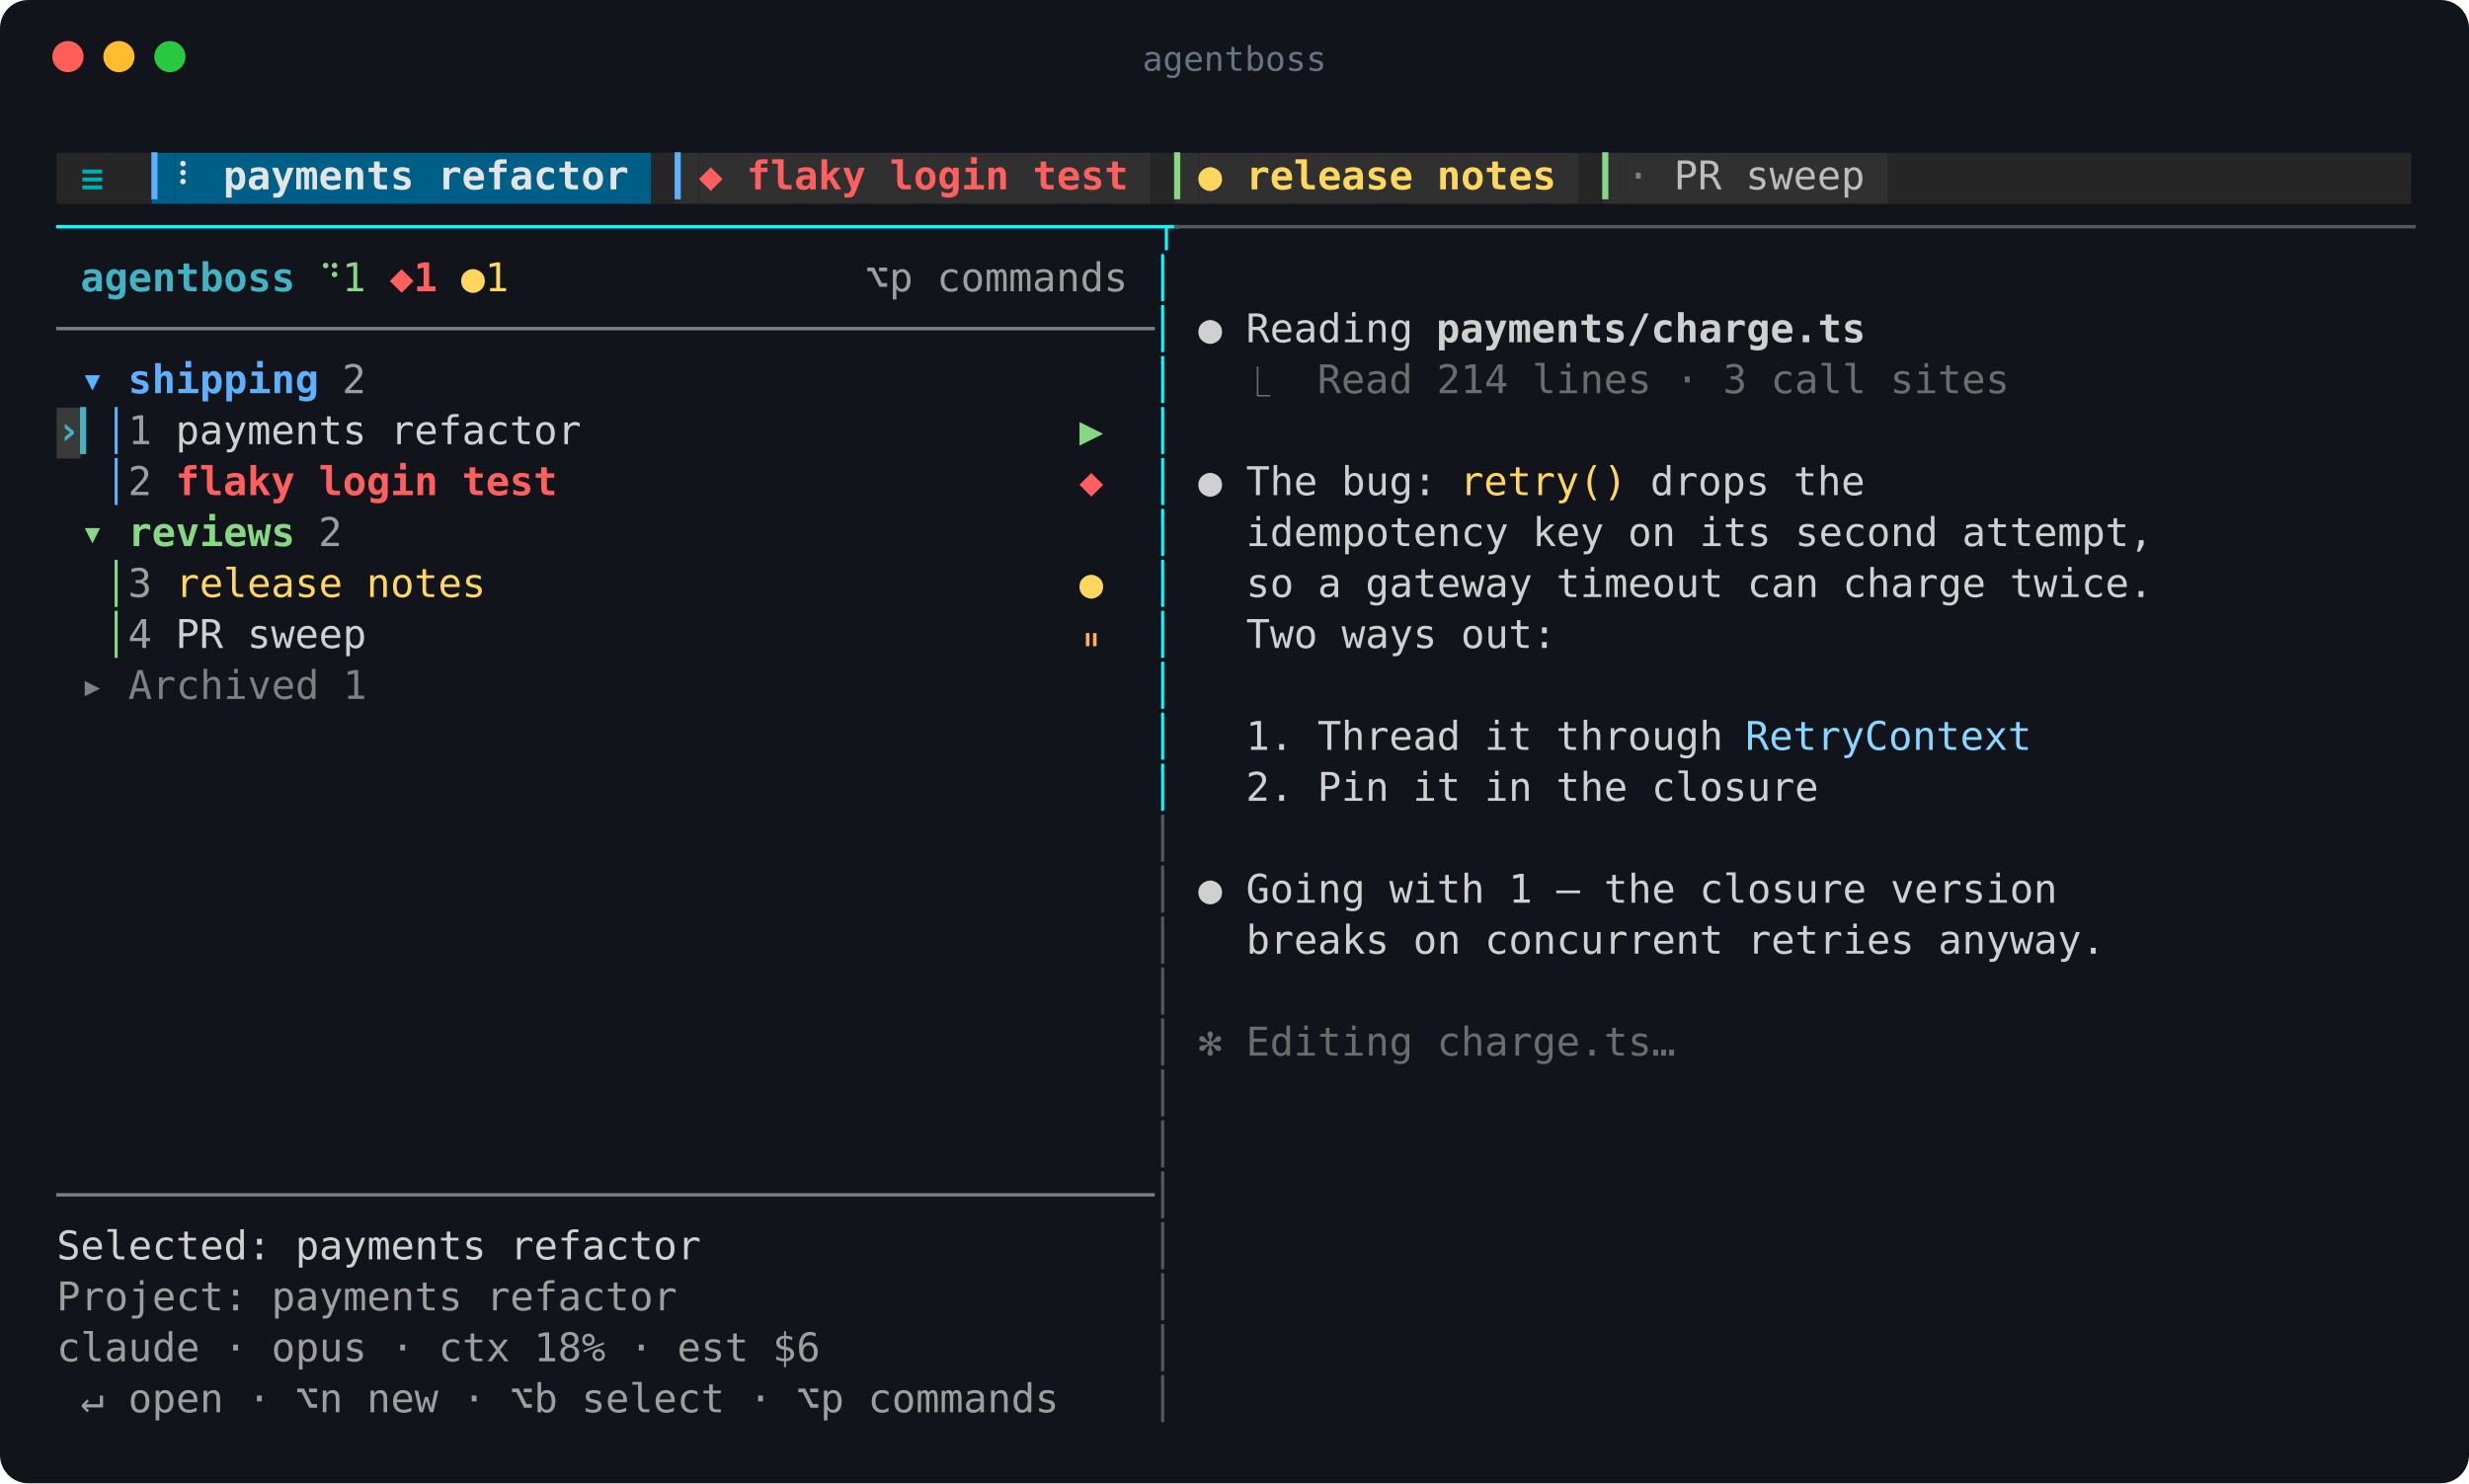
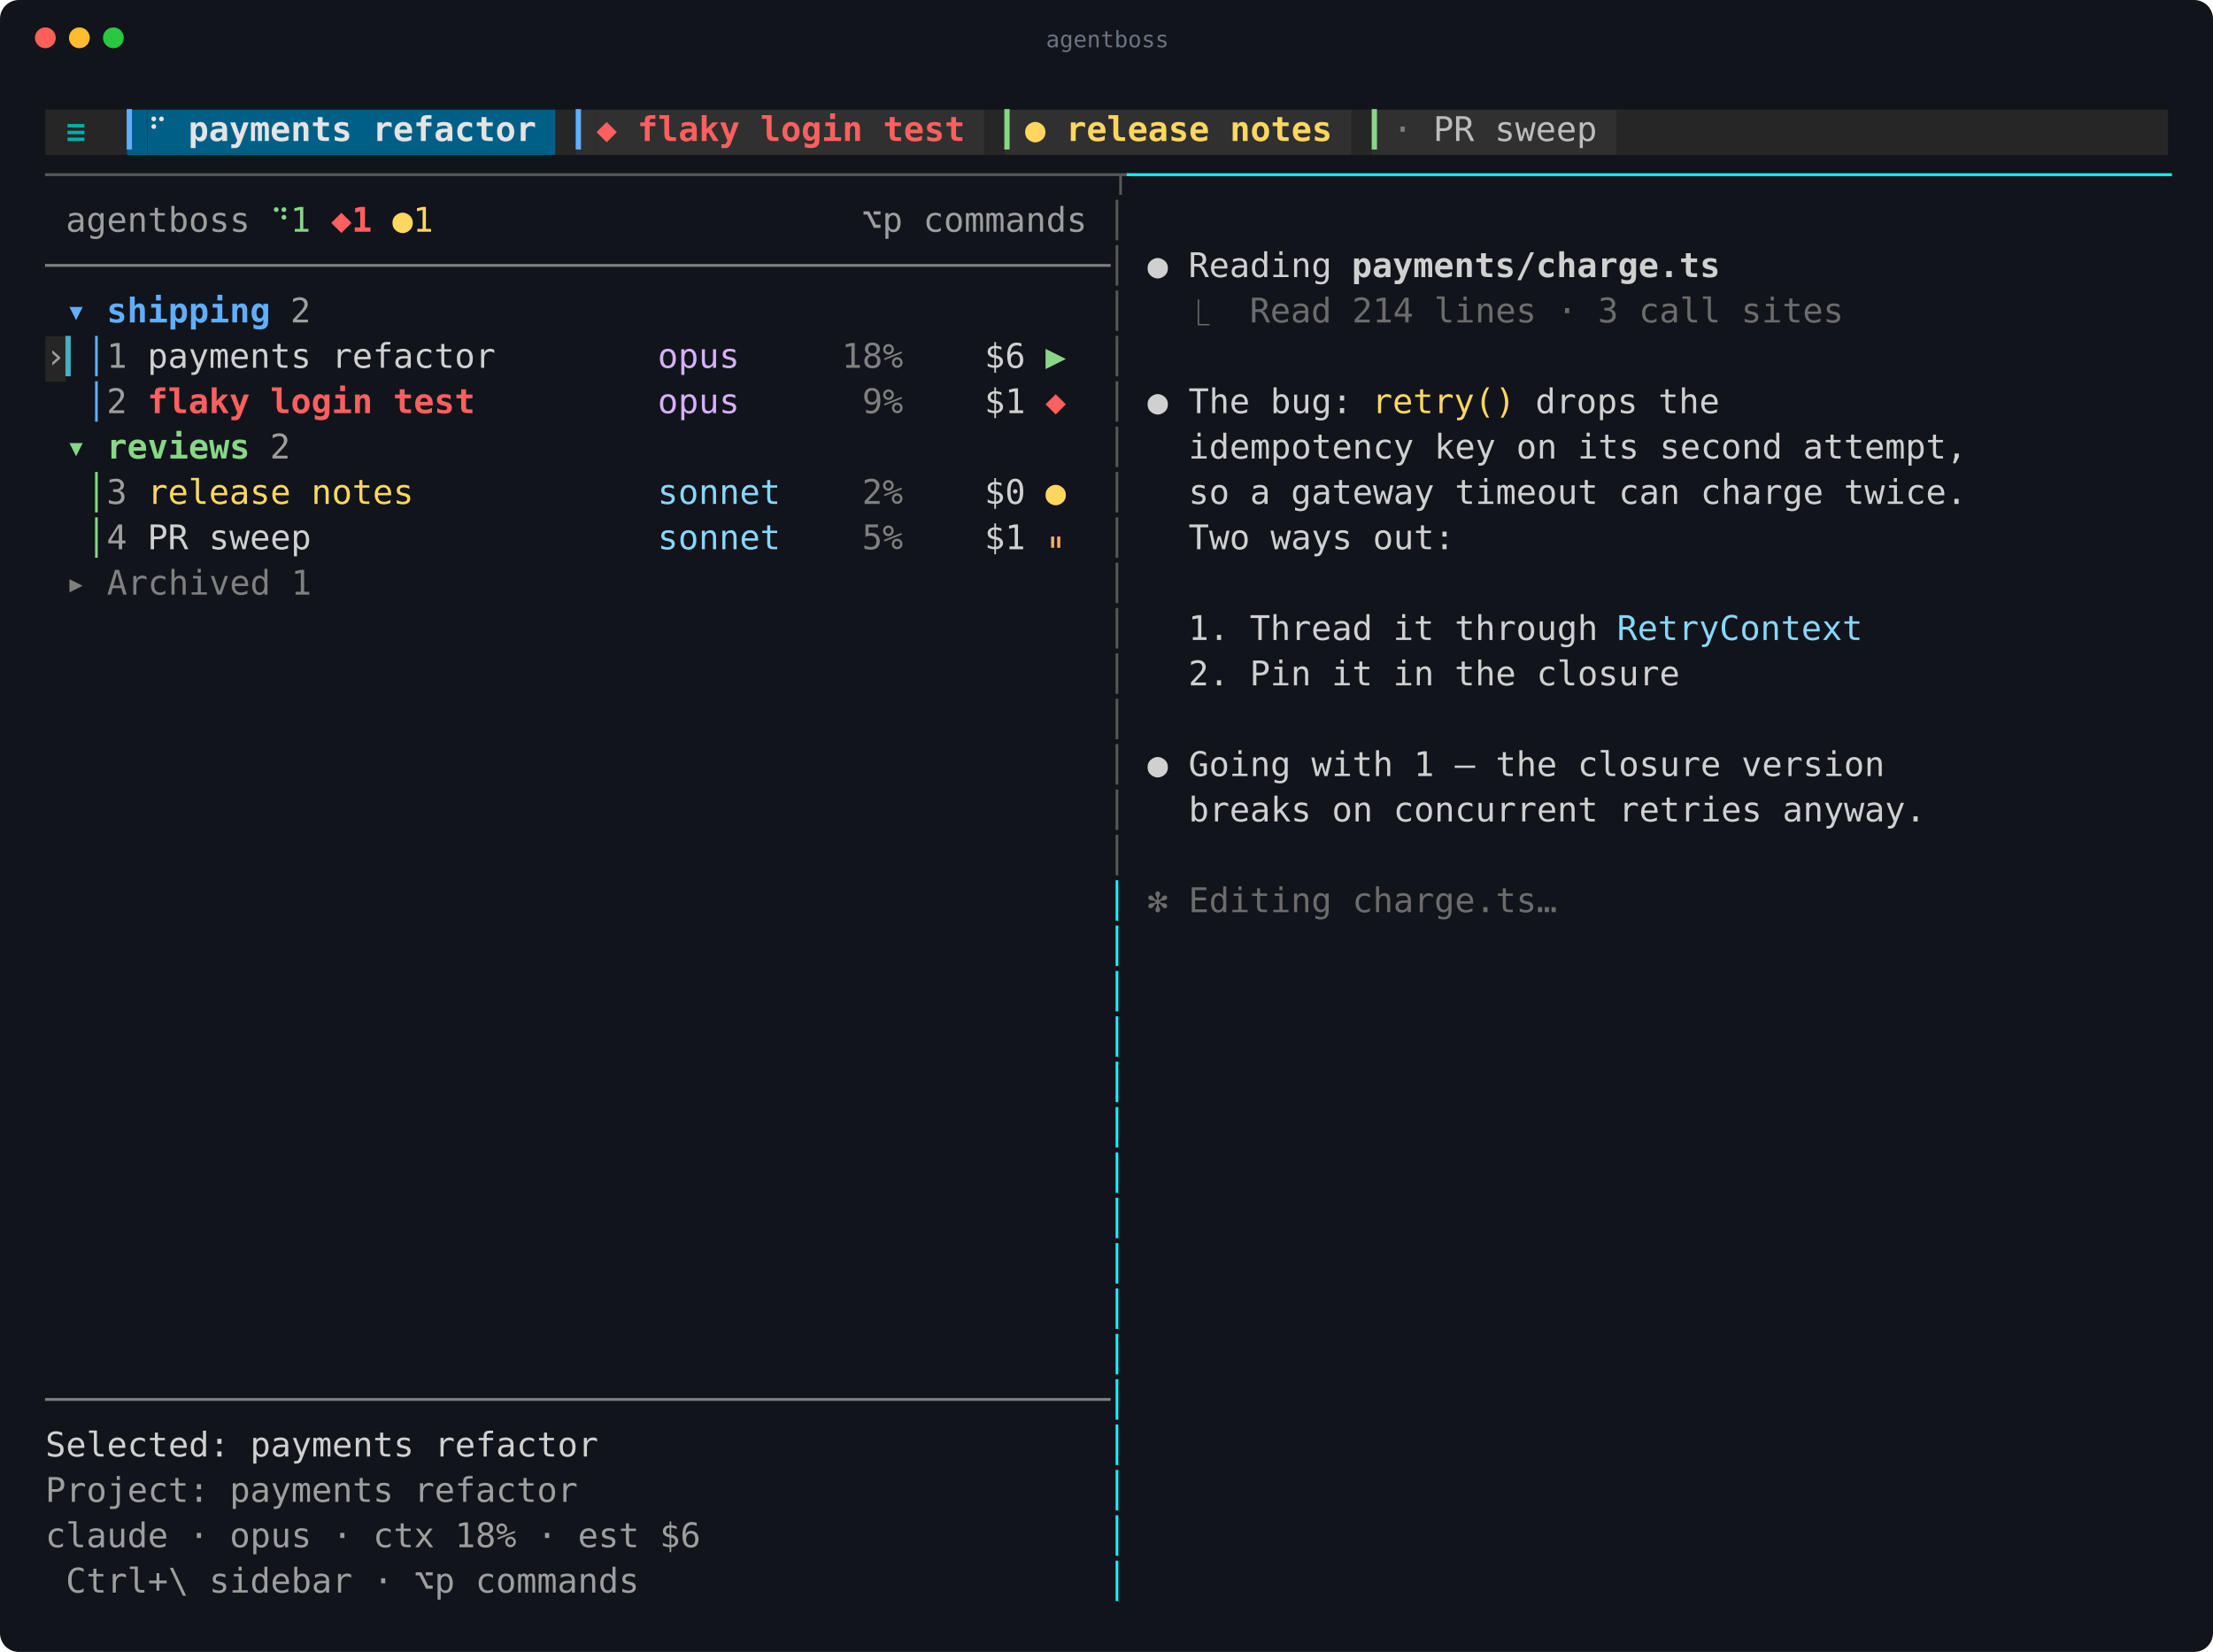
- <svg xmlns="http://www.w3.org/2000/svg" width="872" height="524" viewBox="0 0 872 524" font-family="ui-monospace,SFMono-Regular,Menlo,Consolas,&quot;DejaVu Sans Mono&quot;,monospace" font-size="14.0">
-   <rect width="872" height="524" rx="10" fill="#12141c" />
+ <svg xmlns="http://www.w3.org/2000/svg" width="1171" height="874" viewBox="0 0 1171 874" font-family="ui-monospace,SFMono-Regular,Menlo,Consolas,&quot;DejaVu Sans Mono&quot;,monospace" font-size="18.0">
+   <rect width="1171" height="874" rx="10" fill="#12141c" />
  <g>
    <circle cx="24" cy="20" r="5.5" fill="#ff5f57" />
    <circle cx="42" cy="20" r="5.5" fill="#febc2e" />
    <circle cx="60" cy="20" r="5.5" fill="#28c840" />
-     <text x="436" y="25" fill="#6b7280" font-size="12" text-anchor="middle">agentboss</text>
+     <text x="586" y="25" fill="#6b7280" font-size="12" text-anchor="middle">agentboss</text>
  </g>
-   <rect x="20.0" y="54.0" width="33.6" height="18.0" fill="#262626" />
-   <rect x="53.6" y="54.0" width="8.4" height="18.0" fill="#005f87" />
-   <rect x="62.0" y="54.0" width="168.0" height="18.0" fill="#005f87" />
-   <rect x="230.0" y="54.0" width="8.4" height="18.0" fill="#262626" />
-   <rect x="238.4" y="54.0" width="8.4" height="18.0" fill="#303030" />
-   <rect x="246.8" y="54.0" width="159.6" height="18.0" fill="#303030" />
-   <rect x="406.4" y="54.0" width="8.4" height="18.0" fill="#262626" />
-   <rect x="414.8" y="54.0" width="8.4" height="18.0" fill="#303030" />
-   <rect x="423.2" y="54.0" width="134.4" height="18.0" fill="#303030" />
-   <rect x="557.6" y="54.0" width="8.4" height="18.0" fill="#262626" />
-   <rect x="566.0" y="54.0" width="8.4" height="18.0" fill="#303030" />
-   <rect x="574.4" y="54.0" width="16.8" height="18.0" fill="#303030" />
-   <rect x="591.2" y="54.0" width="75.6" height="18.0" fill="#303030" />
-   <rect x="666.8" y="54.0" width="184.8" height="18.0" fill="#262626" />
-   <rect x="20.0" y="144.0" width="8.4" height="18.0" fill="#3a3a3a" />
-   <text x="20.0" y="66.9" fill="#00afaf" textLength="33.6" lengthAdjust="spacingAndGlyphs" xml:space="preserve" font-weight="600"> ☰ </text>
-   <text x="53.6" y="66.9" fill="#5fafff" textLength="8.4" lengthAdjust="spacingAndGlyphs" xml:space="preserve">▎</text>
-   <text x="62.0" y="66.9" fill="#e4e4e4" textLength="168.0" lengthAdjust="spacingAndGlyphs" xml:space="preserve" font-weight="600">⠇ payments refactor </text>
-   <text x="238.4" y="66.9" fill="#5fafff" textLength="8.4" lengthAdjust="spacingAndGlyphs" xml:space="preserve">▎</text>
-   <text x="246.8" y="66.9" fill="#ff5f5f" textLength="159.6" lengthAdjust="spacingAndGlyphs" xml:space="preserve" font-weight="600">◆ flaky login test </text>
-   <text x="414.8" y="66.9" fill="#87d787" textLength="8.4" lengthAdjust="spacingAndGlyphs" xml:space="preserve">▎</text>
-   <text x="423.2" y="66.9" fill="#ffd75f" textLength="134.4" lengthAdjust="spacingAndGlyphs" xml:space="preserve" font-weight="600">● release notes </text>
-   <text x="566.0" y="66.9" fill="#87d787" textLength="8.4" lengthAdjust="spacingAndGlyphs" xml:space="preserve">▎</text>
-   <text x="574.4" y="66.9" fill="#808080" textLength="16.8" lengthAdjust="spacingAndGlyphs" xml:space="preserve">· </text>
-   <text x="591.2" y="66.9" fill="#bcbcbc" textLength="75.6" lengthAdjust="spacingAndGlyphs" xml:space="preserve">PR sweep </text>
-   <text x="20.0" y="84.9" fill="#00ffff" textLength="394.8" lengthAdjust="spacingAndGlyphs" xml:space="preserve" font-weight="600">──────────────────────────────────────────────┬</text>
-   <text x="414.8" y="84.9" fill="#585858" textLength="436.8" lengthAdjust="spacingAndGlyphs" xml:space="preserve">────────────────────────────────────────────────────</text>
-   <text x="28.4" y="102.9" fill="#42b3c2" textLength="75.6" lengthAdjust="spacingAndGlyphs" xml:space="preserve" font-weight="600">agentboss</text>
-   <text x="104.0" y="102.9" fill="#87d787" textLength="25.2" lengthAdjust="spacingAndGlyphs" xml:space="preserve"> ⠙1</text>
-   <text x="129.2" y="102.9" fill="#ff5f5f" textLength="25.2" lengthAdjust="spacingAndGlyphs" xml:space="preserve" font-weight="600"> ◆1</text>
-   <text x="154.4" y="102.9" fill="#ffd75f" textLength="25.2" lengthAdjust="spacingAndGlyphs" xml:space="preserve"> ●1</text>
-   <text x="305.6" y="102.9" fill="#9e9e9e" textLength="100.8" lengthAdjust="spacingAndGlyphs" xml:space="preserve">⌥p commands </text>
-   <text x="406.4" y="102.9" fill="#00ffff" textLength="8.4" lengthAdjust="spacingAndGlyphs" xml:space="preserve" font-weight="600">│</text>
-   <text x="20.0" y="120.9" fill="#808080" textLength="386.4" lengthAdjust="spacingAndGlyphs" xml:space="preserve">──────────────────────────────────────────────</text>
-   <text x="406.4" y="120.9" fill="#00ffff" textLength="8.4" lengthAdjust="spacingAndGlyphs" xml:space="preserve" font-weight="600">│</text>
-   <text x="423.2" y="120.9" fill="#d0d0d0" textLength="84.0" lengthAdjust="spacingAndGlyphs" xml:space="preserve">● Reading </text>
-   <text x="507.2" y="120.9" fill="#d0d0d0" textLength="151.2" lengthAdjust="spacingAndGlyphs" xml:space="preserve" font-weight="600">payments/charge.ts</text>
-   <text x="20.0" y="138.9" fill="#5fafff" textLength="25.2" lengthAdjust="spacingAndGlyphs" xml:space="preserve"> ▾ </text>
-   <text x="45.2" y="138.9" fill="#5fafff" textLength="67.2" lengthAdjust="spacingAndGlyphs" xml:space="preserve" font-weight="600">shipping</text>
-   <text x="112.4" y="138.9" fill="#9e9e9e" textLength="16.8" lengthAdjust="spacingAndGlyphs" xml:space="preserve"> 2</text>
-   <text x="406.4" y="138.9" fill="#00ffff" textLength="8.4" lengthAdjust="spacingAndGlyphs" xml:space="preserve" font-weight="600">│</text>
-   <text x="440.0" y="138.9" fill="#6c6c6c" textLength="268.8" lengthAdjust="spacingAndGlyphs" xml:space="preserve">⎿  Read 214 lines · 3 call sites</text>
-   <text x="20.0" y="156.9" fill="#42b3c2" textLength="8.4" lengthAdjust="spacingAndGlyphs" xml:space="preserve" font-weight="600">›</text>
-   <text x="28.4" y="156.9" fill="#42b3c2" textLength="8.4" lengthAdjust="spacingAndGlyphs" xml:space="preserve" font-weight="600">▎</text>
-   <text x="36.8" y="156.9" fill="#5fafff" textLength="8.4" lengthAdjust="spacingAndGlyphs" xml:space="preserve">│</text>
-   <text x="45.2" y="156.9" fill="#9e9e9e" textLength="16.8" lengthAdjust="spacingAndGlyphs" xml:space="preserve">1 </text>
-   <text x="62.0" y="156.9" fill="#d0d0d0" textLength="142.8" lengthAdjust="spacingAndGlyphs" xml:space="preserve">payments refactor</text>
-   <text x="381.2" y="156.9" fill="#87d787" textLength="8.4" lengthAdjust="spacingAndGlyphs" xml:space="preserve">▶</text>
-   <text x="406.4" y="156.9" fill="#00ffff" textLength="8.4" lengthAdjust="spacingAndGlyphs" xml:space="preserve" font-weight="600">│</text>
-   <text x="36.8" y="174.9" fill="#5fafff" textLength="8.4" lengthAdjust="spacingAndGlyphs" xml:space="preserve">│</text>
-   <text x="45.2" y="174.9" fill="#9e9e9e" textLength="16.8" lengthAdjust="spacingAndGlyphs" xml:space="preserve">2 </text>
-   <text x="62.0" y="174.9" fill="#ff5f5f" textLength="310.8" lengthAdjust="spacingAndGlyphs" xml:space="preserve" font-weight="600">flaky login test                     </text>
-   <text x="381.2" y="174.9" fill="#ff5f5f" textLength="8.4" lengthAdjust="spacingAndGlyphs" xml:space="preserve" font-weight="600">◆</text>
-   <text x="406.4" y="174.9" fill="#00ffff" textLength="8.4" lengthAdjust="spacingAndGlyphs" xml:space="preserve" font-weight="600">│</text>
-   <text x="423.2" y="174.9" fill="#d0d0d0" textLength="92.4" lengthAdjust="spacingAndGlyphs" xml:space="preserve">● The bug: </text>
-   <text x="515.6" y="174.9" fill="#ffd75f" textLength="58.8" lengthAdjust="spacingAndGlyphs" xml:space="preserve">retry()</text>
-   <text x="574.4" y="174.9" fill="#d0d0d0" textLength="84.0" lengthAdjust="spacingAndGlyphs" xml:space="preserve"> drops the</text>
-   <text x="20.0" y="192.9" fill="#87d787" textLength="25.2" lengthAdjust="spacingAndGlyphs" xml:space="preserve"> ▾ </text>
-   <text x="45.2" y="192.9" fill="#87d787" textLength="58.8" lengthAdjust="spacingAndGlyphs" xml:space="preserve" font-weight="600">reviews</text>
-   <text x="104.0" y="192.9" fill="#9e9e9e" textLength="16.8" lengthAdjust="spacingAndGlyphs" xml:space="preserve"> 2</text>
-   <text x="406.4" y="192.9" fill="#00ffff" textLength="8.4" lengthAdjust="spacingAndGlyphs" xml:space="preserve" font-weight="600">│</text>
-   <text x="414.8" y="192.9" fill="#d0d0d0" textLength="344.4" lengthAdjust="spacingAndGlyphs" xml:space="preserve">   idempotency key on its second attempt,</text>
-   <text x="36.8" y="210.9" fill="#87d787" textLength="8.4" lengthAdjust="spacingAndGlyphs" xml:space="preserve">│</text>
-   <text x="45.2" y="210.9" fill="#9e9e9e" textLength="16.8" lengthAdjust="spacingAndGlyphs" xml:space="preserve">3 </text>
-   <text x="62.0" y="210.9" fill="#ffd75f" textLength="109.2" lengthAdjust="spacingAndGlyphs" xml:space="preserve">release notes</text>
-   <text x="381.2" y="210.9" fill="#ffd75f" textLength="8.4" lengthAdjust="spacingAndGlyphs" xml:space="preserve">●</text>
-   <text x="406.4" y="210.9" fill="#00ffff" textLength="8.4" lengthAdjust="spacingAndGlyphs" xml:space="preserve" font-weight="600">│</text>
-   <text x="414.8" y="210.9" fill="#d0d0d0" textLength="344.4" lengthAdjust="spacingAndGlyphs" xml:space="preserve">   so a gateway timeout can charge twice.</text>
-   <text x="36.8" y="228.9" fill="#87d787" textLength="8.4" lengthAdjust="spacingAndGlyphs" xml:space="preserve">│</text>
-   <text x="45.2" y="228.9" fill="#9e9e9e" textLength="16.8" lengthAdjust="spacingAndGlyphs" xml:space="preserve">4 </text>
-   <text x="62.0" y="228.9" fill="#d0d0d0" textLength="67.2" lengthAdjust="spacingAndGlyphs" xml:space="preserve">PR sweep</text>
-   <text x="381.2" y="228.9" fill="#ffaf5f" textLength="8.4" lengthAdjust="spacingAndGlyphs" xml:space="preserve">⏸</text>
-   <text x="406.4" y="228.9" fill="#00ffff" textLength="8.4" lengthAdjust="spacingAndGlyphs" xml:space="preserve" font-weight="600">│</text>
-   <text x="414.8" y="228.9" fill="#d0d0d0" textLength="134.4" lengthAdjust="spacingAndGlyphs" xml:space="preserve">   Two ways out:</text>
-   <text x="20.0" y="246.9" fill="#808080" textLength="109.2" lengthAdjust="spacingAndGlyphs" xml:space="preserve"> ▸ Archived 1</text>
-   <text x="406.4" y="246.9" fill="#00ffff" textLength="8.4" lengthAdjust="spacingAndGlyphs" xml:space="preserve" font-weight="600">│</text>
-   <text x="406.4" y="264.9" fill="#00ffff" textLength="8.4" lengthAdjust="spacingAndGlyphs" xml:space="preserve" font-weight="600">│</text>
-   <text x="440.0" y="264.9" fill="#d0d0d0" textLength="176.4" lengthAdjust="spacingAndGlyphs" xml:space="preserve">1. Thread it through </text>
-   <text x="616.4" y="264.9" fill="#87d7ff" textLength="100.8" lengthAdjust="spacingAndGlyphs" xml:space="preserve">RetryContext</text>
-   <text x="406.4" y="282.9" fill="#00ffff" textLength="8.4" lengthAdjust="spacingAndGlyphs" xml:space="preserve" font-weight="600">│</text>
-   <text x="440.0" y="282.9" fill="#d0d0d0" textLength="201.6" lengthAdjust="spacingAndGlyphs" xml:space="preserve">2. Pin it in the closure</text>
-   <text x="406.4" y="300.9" fill="#585858" textLength="8.4" lengthAdjust="spacingAndGlyphs" xml:space="preserve">│</text>
-   <text x="406.4" y="318.9" fill="#585858" textLength="8.4" lengthAdjust="spacingAndGlyphs" xml:space="preserve">│</text>
-   <text x="423.2" y="318.9" fill="#d0d0d0" textLength="302.4" lengthAdjust="spacingAndGlyphs" xml:space="preserve">● Going with 1 — the closure version</text>
-   <text x="406.4" y="336.9" fill="#585858" textLength="8.4" lengthAdjust="spacingAndGlyphs" xml:space="preserve">│</text>
-   <text x="414.8" y="336.9" fill="#d0d0d0" textLength="327.6" lengthAdjust="spacingAndGlyphs" xml:space="preserve">   breaks on concurrent retries anyway.</text>
-   <text x="406.4" y="354.9" fill="#585858" textLength="8.4" lengthAdjust="spacingAndGlyphs" xml:space="preserve">│</text>
-   <text x="406.4" y="372.9" fill="#585858" textLength="8.4" lengthAdjust="spacingAndGlyphs" xml:space="preserve">│</text>
-   <text x="423.2" y="372.9" fill="#6c6c6c" textLength="168.0" lengthAdjust="spacingAndGlyphs" xml:space="preserve">✻ Editing charge.ts…</text>
-   <text x="406.4" y="390.9" fill="#585858" textLength="8.4" lengthAdjust="spacingAndGlyphs" xml:space="preserve">│</text>
-   <text x="406.4" y="408.9" fill="#585858" textLength="8.4" lengthAdjust="spacingAndGlyphs" xml:space="preserve">│</text>
-   <text x="20.0" y="426.9" fill="#808080" textLength="386.4" lengthAdjust="spacingAndGlyphs" xml:space="preserve">──────────────────────────────────────────────</text>
-   <text x="406.4" y="426.9" fill="#585858" textLength="8.4" lengthAdjust="spacingAndGlyphs" xml:space="preserve">│</text>
-   <text x="20.0" y="444.9" fill="#d0d0d0" textLength="226.8" lengthAdjust="spacingAndGlyphs" xml:space="preserve">Selected: payments refactor</text>
-   <text x="406.4" y="444.9" fill="#585858" textLength="8.4" lengthAdjust="spacingAndGlyphs" xml:space="preserve">│</text>
-   <text x="20.0" y="462.9" fill="#9e9e9e" textLength="218.4" lengthAdjust="spacingAndGlyphs" xml:space="preserve">Project: payments refactor</text>
-   <text x="406.4" y="462.9" fill="#585858" textLength="8.4" lengthAdjust="spacingAndGlyphs" xml:space="preserve">│</text>
-   <text x="20.0" y="480.9" fill="#9e9e9e" textLength="268.8" lengthAdjust="spacingAndGlyphs" xml:space="preserve">claude · opus · ctx 18% · est $6</text>
-   <text x="406.4" y="480.9" fill="#585858" textLength="8.4" lengthAdjust="spacingAndGlyphs" xml:space="preserve">│</text>
-   <text x="28.4" y="498.9" fill="#9e9e9e" textLength="344.4" lengthAdjust="spacingAndGlyphs" xml:space="preserve">↵ open · ⌥n new · ⌥b select · ⌥p commands</text>
-   <text x="406.4" y="498.9" fill="#585858" textLength="8.4" lengthAdjust="spacingAndGlyphs" xml:space="preserve">│</text>
+   <rect x="24.0" y="58.0" width="43.2" height="24.0" fill="#262626" />
+   <rect x="67.2" y="58.0" width="10.8" height="24.0" fill="#005f87" />
+   <rect x="78.0" y="58.0" width="216.0" height="24.0" fill="#005f87" />
+   <rect x="294.0" y="58.0" width="10.8" height="24.0" fill="#262626" />
+   <rect x="304.8" y="58.0" width="10.8" height="24.0" fill="#303030" />
+   <rect x="315.6" y="58.0" width="205.2" height="24.0" fill="#303030" />
+   <rect x="520.8" y="58.0" width="10.8" height="24.0" fill="#262626" />
+   <rect x="531.6" y="58.0" width="10.8" height="24.0" fill="#303030" />
+   <rect x="542.4" y="58.0" width="172.8" height="24.0" fill="#303030" />
+   <rect x="715.2" y="58.0" width="10.8" height="24.0" fill="#262626" />
+   <rect x="726.0" y="58.0" width="10.8" height="24.0" fill="#303030" />
+   <rect x="736.8" y="58.0" width="21.6" height="24.0" fill="#303030" />
+   <rect x="758.4" y="58.0" width="97.2" height="24.0" fill="#303030" />
+   <rect x="855.6" y="58.0" width="291.6" height="24.0" fill="#262626" />
+   <rect x="24.0" y="178.0" width="10.8" height="24.0" fill="#262626" />
+   <text x="24.0" y="74.6" fill="#00afaf" textLength="43.2" lengthAdjust="spacingAndGlyphs" xml:space="preserve" font-weight="600"> ☰ </text>
+   <text x="67.2" y="74.6" fill="#5fafff" textLength="10.8" lengthAdjust="spacingAndGlyphs" xml:space="preserve">▎</text>
+   <text x="78.0" y="74.6" fill="#e4e4e4" textLength="216.0" lengthAdjust="spacingAndGlyphs" xml:space="preserve" font-weight="600">⠋ payments refactor </text>
+   <text x="304.8" y="74.6" fill="#5fafff" textLength="10.8" lengthAdjust="spacingAndGlyphs" xml:space="preserve">▎</text>
+   <text x="315.6" y="74.6" fill="#ff5f5f" textLength="205.2" lengthAdjust="spacingAndGlyphs" xml:space="preserve" font-weight="600">◆ flaky login test </text>
+   <text x="531.6" y="74.6" fill="#87d787" textLength="10.8" lengthAdjust="spacingAndGlyphs" xml:space="preserve">▎</text>
+   <text x="542.4" y="74.6" fill="#ffd75f" textLength="172.8" lengthAdjust="spacingAndGlyphs" xml:space="preserve" font-weight="600">● release notes </text>
+   <text x="726.0" y="74.6" fill="#87d787" textLength="10.8" lengthAdjust="spacingAndGlyphs" xml:space="preserve">▎</text>
+   <text x="736.8" y="74.6" fill="#808080" textLength="21.6" lengthAdjust="spacingAndGlyphs" xml:space="preserve">· </text>
+   <text x="758.4" y="74.6" fill="#bcbcbc" textLength="97.2" lengthAdjust="spacingAndGlyphs" xml:space="preserve">PR sweep </text>
+   <text x="24.0" y="98.6" fill="#585858" textLength="572.4" lengthAdjust="spacingAndGlyphs" xml:space="preserve">────────────────────────────────────────────────────┬</text>
+   <text x="596.4" y="98.6" fill="#00ffff" textLength="550.8" lengthAdjust="spacingAndGlyphs" xml:space="preserve" font-weight="600">───────────────────────────────────────────────────</text>
+   <text x="34.8" y="122.6" fill="#9e9e9e" textLength="97.2" lengthAdjust="spacingAndGlyphs" xml:space="preserve">agentboss</text>
+   <text x="132.0" y="122.6" fill="#87d787" textLength="32.4" lengthAdjust="spacingAndGlyphs" xml:space="preserve"> ⠙1</text>
+   <text x="164.4" y="122.6" fill="#ff5f5f" textLength="32.4" lengthAdjust="spacingAndGlyphs" xml:space="preserve" font-weight="600"> ◆1</text>
+   <text x="196.8" y="122.6" fill="#ffd75f" textLength="32.4" lengthAdjust="spacingAndGlyphs" xml:space="preserve"> ●1</text>
+   <text x="456.0" y="122.6" fill="#9e9e9e" textLength="129.6" lengthAdjust="spacingAndGlyphs" xml:space="preserve">⌥p commands </text>
+   <text x="585.6" y="122.6" fill="#585858" textLength="10.8" lengthAdjust="spacingAndGlyphs" xml:space="preserve">│</text>
+   <text x="24.0" y="146.6" fill="#808080" textLength="561.6" lengthAdjust="spacingAndGlyphs" xml:space="preserve">────────────────────────────────────────────────────</text>
+   <text x="585.6" y="146.6" fill="#585858" textLength="10.8" lengthAdjust="spacingAndGlyphs" xml:space="preserve">│</text>
+   <text x="607.2" y="146.6" fill="#d0d0d0" textLength="108.0" lengthAdjust="spacingAndGlyphs" xml:space="preserve">● Reading </text>
+   <text x="715.2" y="146.6" fill="#d0d0d0" textLength="194.4" lengthAdjust="spacingAndGlyphs" xml:space="preserve" font-weight="600">payments/charge.ts</text>
+   <text x="24.0" y="170.6" fill="#5fafff" textLength="32.4" lengthAdjust="spacingAndGlyphs" xml:space="preserve"> ▾ </text>
+   <text x="56.4" y="170.6" fill="#5fafff" textLength="86.4" lengthAdjust="spacingAndGlyphs" xml:space="preserve" font-weight="600">shipping</text>
+   <text x="142.8" y="170.6" fill="#9e9e9e" textLength="21.6" lengthAdjust="spacingAndGlyphs" xml:space="preserve"> 2</text>
+   <text x="585.6" y="170.6" fill="#585858" textLength="10.8" lengthAdjust="spacingAndGlyphs" xml:space="preserve">│</text>
+   <text x="628.8" y="170.6" fill="#6c6c6c" textLength="345.6" lengthAdjust="spacingAndGlyphs" xml:space="preserve">⎿  Read 214 lines · 3 call sites</text>
+   <text x="24.0" y="194.6" fill="#9e9e9e" textLength="10.8" lengthAdjust="spacingAndGlyphs" xml:space="preserve">›</text>
+   <text x="34.8" y="194.6" fill="#42b3c2" textLength="10.8" lengthAdjust="spacingAndGlyphs" xml:space="preserve" font-weight="600">▎</text>
+   <text x="45.6" y="194.6" fill="#5fafff" textLength="10.8" lengthAdjust="spacingAndGlyphs" xml:space="preserve">│</text>
+   <text x="56.4" y="194.6" fill="#9e9e9e" textLength="21.6" lengthAdjust="spacingAndGlyphs" xml:space="preserve">1 </text>
+   <text x="78.0" y="194.6" fill="#d0d0d0" textLength="183.6" lengthAdjust="spacingAndGlyphs" xml:space="preserve">payments refactor</text>
+   <text x="348.0" y="194.6" fill="#d7afff" textLength="43.2" lengthAdjust="spacingAndGlyphs" xml:space="preserve">opus</text>
+   <text x="391.2" y="194.6" fill="#808080" textLength="86.4" lengthAdjust="spacingAndGlyphs" xml:space="preserve">     18%</text>
+   <text x="477.6" y="194.6" fill="#d0d0d0" textLength="64.8" lengthAdjust="spacingAndGlyphs" xml:space="preserve">    $6</text>
+   <text x="553.2" y="194.6" fill="#87d787" textLength="10.8" lengthAdjust="spacingAndGlyphs" xml:space="preserve">▶</text>
+   <text x="585.6" y="194.6" fill="#585858" textLength="10.8" lengthAdjust="spacingAndGlyphs" xml:space="preserve">│</text>
+   <text x="45.6" y="218.6" fill="#5fafff" textLength="10.8" lengthAdjust="spacingAndGlyphs" xml:space="preserve">│</text>
+   <text x="56.4" y="218.6" fill="#9e9e9e" textLength="21.6" lengthAdjust="spacingAndGlyphs" xml:space="preserve">2 </text>
+   <text x="78.0" y="218.6" fill="#ff5f5f" textLength="259.2" lengthAdjust="spacingAndGlyphs" xml:space="preserve" font-weight="600">flaky login test        </text>
+   <text x="348.0" y="218.6" fill="#d7afff" textLength="43.2" lengthAdjust="spacingAndGlyphs" xml:space="preserve">opus</text>
+   <text x="391.2" y="218.6" fill="#808080" textLength="86.4" lengthAdjust="spacingAndGlyphs" xml:space="preserve">      9%</text>
+   <text x="477.6" y="218.6" fill="#d0d0d0" textLength="64.8" lengthAdjust="spacingAndGlyphs" xml:space="preserve">    $1</text>
+   <text x="553.2" y="218.6" fill="#ff5f5f" textLength="10.8" lengthAdjust="spacingAndGlyphs" xml:space="preserve" font-weight="600">◆</text>
+   <text x="585.6" y="218.6" fill="#585858" textLength="10.8" lengthAdjust="spacingAndGlyphs" xml:space="preserve">│</text>
+   <text x="607.2" y="218.6" fill="#d0d0d0" textLength="118.8" lengthAdjust="spacingAndGlyphs" xml:space="preserve">● The bug: </text>
+   <text x="726.0" y="218.6" fill="#ffd75f" textLength="75.6" lengthAdjust="spacingAndGlyphs" xml:space="preserve">retry()</text>
+   <text x="801.6" y="218.6" fill="#d0d0d0" textLength="108.0" lengthAdjust="spacingAndGlyphs" xml:space="preserve"> drops the</text>
+   <text x="24.0" y="242.6" fill="#87d787" textLength="32.4" lengthAdjust="spacingAndGlyphs" xml:space="preserve"> ▾ </text>
+   <text x="56.4" y="242.6" fill="#87d787" textLength="75.6" lengthAdjust="spacingAndGlyphs" xml:space="preserve" font-weight="600">reviews</text>
+   <text x="132.0" y="242.6" fill="#9e9e9e" textLength="21.6" lengthAdjust="spacingAndGlyphs" xml:space="preserve"> 2</text>
+   <text x="585.6" y="242.6" fill="#585858" textLength="10.8" lengthAdjust="spacingAndGlyphs" xml:space="preserve">│</text>
+   <text x="596.4" y="242.6" fill="#d0d0d0" textLength="442.8" lengthAdjust="spacingAndGlyphs" xml:space="preserve">   idempotency key on its second attempt,</text>
+   <text x="45.6" y="266.6" fill="#87d787" textLength="10.8" lengthAdjust="spacingAndGlyphs" xml:space="preserve">│</text>
+   <text x="56.4" y="266.6" fill="#9e9e9e" textLength="21.6" lengthAdjust="spacingAndGlyphs" xml:space="preserve">3 </text>
+   <text x="78.0" y="266.6" fill="#ffd75f" textLength="140.4" lengthAdjust="spacingAndGlyphs" xml:space="preserve">release notes</text>
+   <text x="348.0" y="266.6" fill="#87d7ff" textLength="64.8" lengthAdjust="spacingAndGlyphs" xml:space="preserve">sonnet</text>
+   <text x="412.8" y="266.6" fill="#808080" textLength="64.8" lengthAdjust="spacingAndGlyphs" xml:space="preserve">    2%</text>
+   <text x="477.6" y="266.6" fill="#d0d0d0" textLength="64.8" lengthAdjust="spacingAndGlyphs" xml:space="preserve">    $0</text>
+   <text x="553.2" y="266.6" fill="#ffd75f" textLength="10.8" lengthAdjust="spacingAndGlyphs" xml:space="preserve">●</text>
+   <text x="585.6" y="266.6" fill="#585858" textLength="10.8" lengthAdjust="spacingAndGlyphs" xml:space="preserve">│</text>
+   <text x="596.4" y="266.6" fill="#d0d0d0" textLength="442.8" lengthAdjust="spacingAndGlyphs" xml:space="preserve">   so a gateway timeout can charge twice.</text>
+   <text x="45.6" y="290.6" fill="#87d787" textLength="10.8" lengthAdjust="spacingAndGlyphs" xml:space="preserve">│</text>
+   <text x="56.4" y="290.6" fill="#9e9e9e" textLength="21.6" lengthAdjust="spacingAndGlyphs" xml:space="preserve">4 </text>
+   <text x="78.0" y="290.6" fill="#d0d0d0" textLength="86.4" lengthAdjust="spacingAndGlyphs" xml:space="preserve">PR sweep</text>
+   <text x="348.0" y="290.6" fill="#87d7ff" textLength="64.8" lengthAdjust="spacingAndGlyphs" xml:space="preserve">sonnet</text>
+   <text x="412.8" y="290.6" fill="#808080" textLength="64.8" lengthAdjust="spacingAndGlyphs" xml:space="preserve">    5%</text>
+   <text x="477.6" y="290.6" fill="#d0d0d0" textLength="64.8" lengthAdjust="spacingAndGlyphs" xml:space="preserve">    $1</text>
+   <text x="553.2" y="290.6" fill="#ffaf5f" textLength="10.8" lengthAdjust="spacingAndGlyphs" xml:space="preserve">⏸</text>
+   <text x="585.6" y="290.6" fill="#585858" textLength="10.8" lengthAdjust="spacingAndGlyphs" xml:space="preserve">│</text>
+   <text x="596.4" y="290.6" fill="#d0d0d0" textLength="172.8" lengthAdjust="spacingAndGlyphs" xml:space="preserve">   Two ways out:</text>
+   <text x="24.0" y="314.6" fill="#808080" textLength="140.4" lengthAdjust="spacingAndGlyphs" xml:space="preserve"> ▸ Archived 1</text>
+   <text x="585.6" y="314.6" fill="#585858" textLength="10.8" lengthAdjust="spacingAndGlyphs" xml:space="preserve">│</text>
+   <text x="585.6" y="338.6" fill="#585858" textLength="10.8" lengthAdjust="spacingAndGlyphs" xml:space="preserve">│</text>
+   <text x="628.8" y="338.6" fill="#d0d0d0" textLength="226.8" lengthAdjust="spacingAndGlyphs" xml:space="preserve">1. Thread it through </text>
+   <text x="855.6" y="338.6" fill="#87d7ff" textLength="129.6" lengthAdjust="spacingAndGlyphs" xml:space="preserve">RetryContext</text>
+   <text x="585.6" y="362.6" fill="#585858" textLength="10.8" lengthAdjust="spacingAndGlyphs" xml:space="preserve">│</text>
+   <text x="628.8" y="362.6" fill="#d0d0d0" textLength="259.2" lengthAdjust="spacingAndGlyphs" xml:space="preserve">2. Pin it in the closure</text>
+   <text x="585.6" y="386.6" fill="#585858" textLength="10.8" lengthAdjust="spacingAndGlyphs" xml:space="preserve">│</text>
+   <text x="585.6" y="410.6" fill="#585858" textLength="10.8" lengthAdjust="spacingAndGlyphs" xml:space="preserve">│</text>
+   <text x="607.2" y="410.6" fill="#d0d0d0" textLength="388.8" lengthAdjust="spacingAndGlyphs" xml:space="preserve">● Going with 1 — the closure version</text>
+   <text x="585.6" y="434.6" fill="#585858" textLength="10.8" lengthAdjust="spacingAndGlyphs" xml:space="preserve">│</text>
+   <text x="596.4" y="434.6" fill="#d0d0d0" textLength="421.2" lengthAdjust="spacingAndGlyphs" xml:space="preserve">   breaks on concurrent retries anyway.</text>
+   <text x="585.6" y="458.6" fill="#585858" textLength="10.8" lengthAdjust="spacingAndGlyphs" xml:space="preserve">│</text>
+   <text x="585.6" y="482.6" fill="#00ffff" textLength="10.8" lengthAdjust="spacingAndGlyphs" xml:space="preserve" font-weight="600">│</text>
+   <text x="607.2" y="482.6" fill="#6c6c6c" textLength="216.0" lengthAdjust="spacingAndGlyphs" xml:space="preserve">✻ Editing charge.ts…</text>
+   <text x="585.6" y="506.6" fill="#00ffff" textLength="10.8" lengthAdjust="spacingAndGlyphs" xml:space="preserve" font-weight="600">│</text>
+   <text x="585.6" y="530.6" fill="#00ffff" textLength="10.8" lengthAdjust="spacingAndGlyphs" xml:space="preserve" font-weight="600">│</text>
+   <text x="585.6" y="554.6" fill="#00ffff" textLength="10.8" lengthAdjust="spacingAndGlyphs" xml:space="preserve" font-weight="600">│</text>
+   <text x="585.6" y="578.6" fill="#00ffff" textLength="10.8" lengthAdjust="spacingAndGlyphs" xml:space="preserve" font-weight="600">│</text>
+   <text x="585.6" y="602.6" fill="#00ffff" textLength="10.8" lengthAdjust="spacingAndGlyphs" xml:space="preserve" font-weight="600">│</text>
+   <text x="585.6" y="626.6" fill="#00ffff" textLength="10.8" lengthAdjust="spacingAndGlyphs" xml:space="preserve" font-weight="600">│</text>
+   <text x="585.6" y="650.6" fill="#00ffff" textLength="10.8" lengthAdjust="spacingAndGlyphs" xml:space="preserve" font-weight="600">│</text>
+   <text x="585.6" y="674.6" fill="#00ffff" textLength="10.8" lengthAdjust="spacingAndGlyphs" xml:space="preserve" font-weight="600">│</text>
+   <text x="585.6" y="698.6" fill="#00ffff" textLength="10.8" lengthAdjust="spacingAndGlyphs" xml:space="preserve" font-weight="600">│</text>
+   <text x="585.6" y="722.6" fill="#00ffff" textLength="10.8" lengthAdjust="spacingAndGlyphs" xml:space="preserve" font-weight="600">│</text>
+   <text x="24.0" y="746.6" fill="#808080" textLength="561.6" lengthAdjust="spacingAndGlyphs" xml:space="preserve">────────────────────────────────────────────────────</text>
+   <text x="585.6" y="746.6" fill="#00ffff" textLength="10.8" lengthAdjust="spacingAndGlyphs" xml:space="preserve" font-weight="600">│</text>
+   <text x="24.0" y="770.6" fill="#d0d0d0" textLength="291.6" lengthAdjust="spacingAndGlyphs" xml:space="preserve">Selected: payments refactor</text>
+   <text x="585.6" y="770.6" fill="#00ffff" textLength="10.8" lengthAdjust="spacingAndGlyphs" xml:space="preserve" font-weight="600">│</text>
+   <text x="24.0" y="794.6" fill="#9e9e9e" textLength="280.8" lengthAdjust="spacingAndGlyphs" xml:space="preserve">Project: payments refactor</text>
+   <text x="585.6" y="794.6" fill="#00ffff" textLength="10.8" lengthAdjust="spacingAndGlyphs" xml:space="preserve" font-weight="600">│</text>
+   <text x="24.0" y="818.6" fill="#9e9e9e" textLength="345.6" lengthAdjust="spacingAndGlyphs" xml:space="preserve">claude · opus · ctx 18% · est $6</text>
+   <text x="585.6" y="818.6" fill="#00ffff" textLength="10.8" lengthAdjust="spacingAndGlyphs" xml:space="preserve" font-weight="600">│</text>
+   <text x="34.8" y="842.6" fill="#9e9e9e" textLength="302.4" lengthAdjust="spacingAndGlyphs" xml:space="preserve">Ctrl+\ sidebar · ⌥p commands</text>
+   <text x="585.6" y="842.6" fill="#00ffff" textLength="10.8" lengthAdjust="spacingAndGlyphs" xml:space="preserve" font-weight="600">│</text>
</svg>
